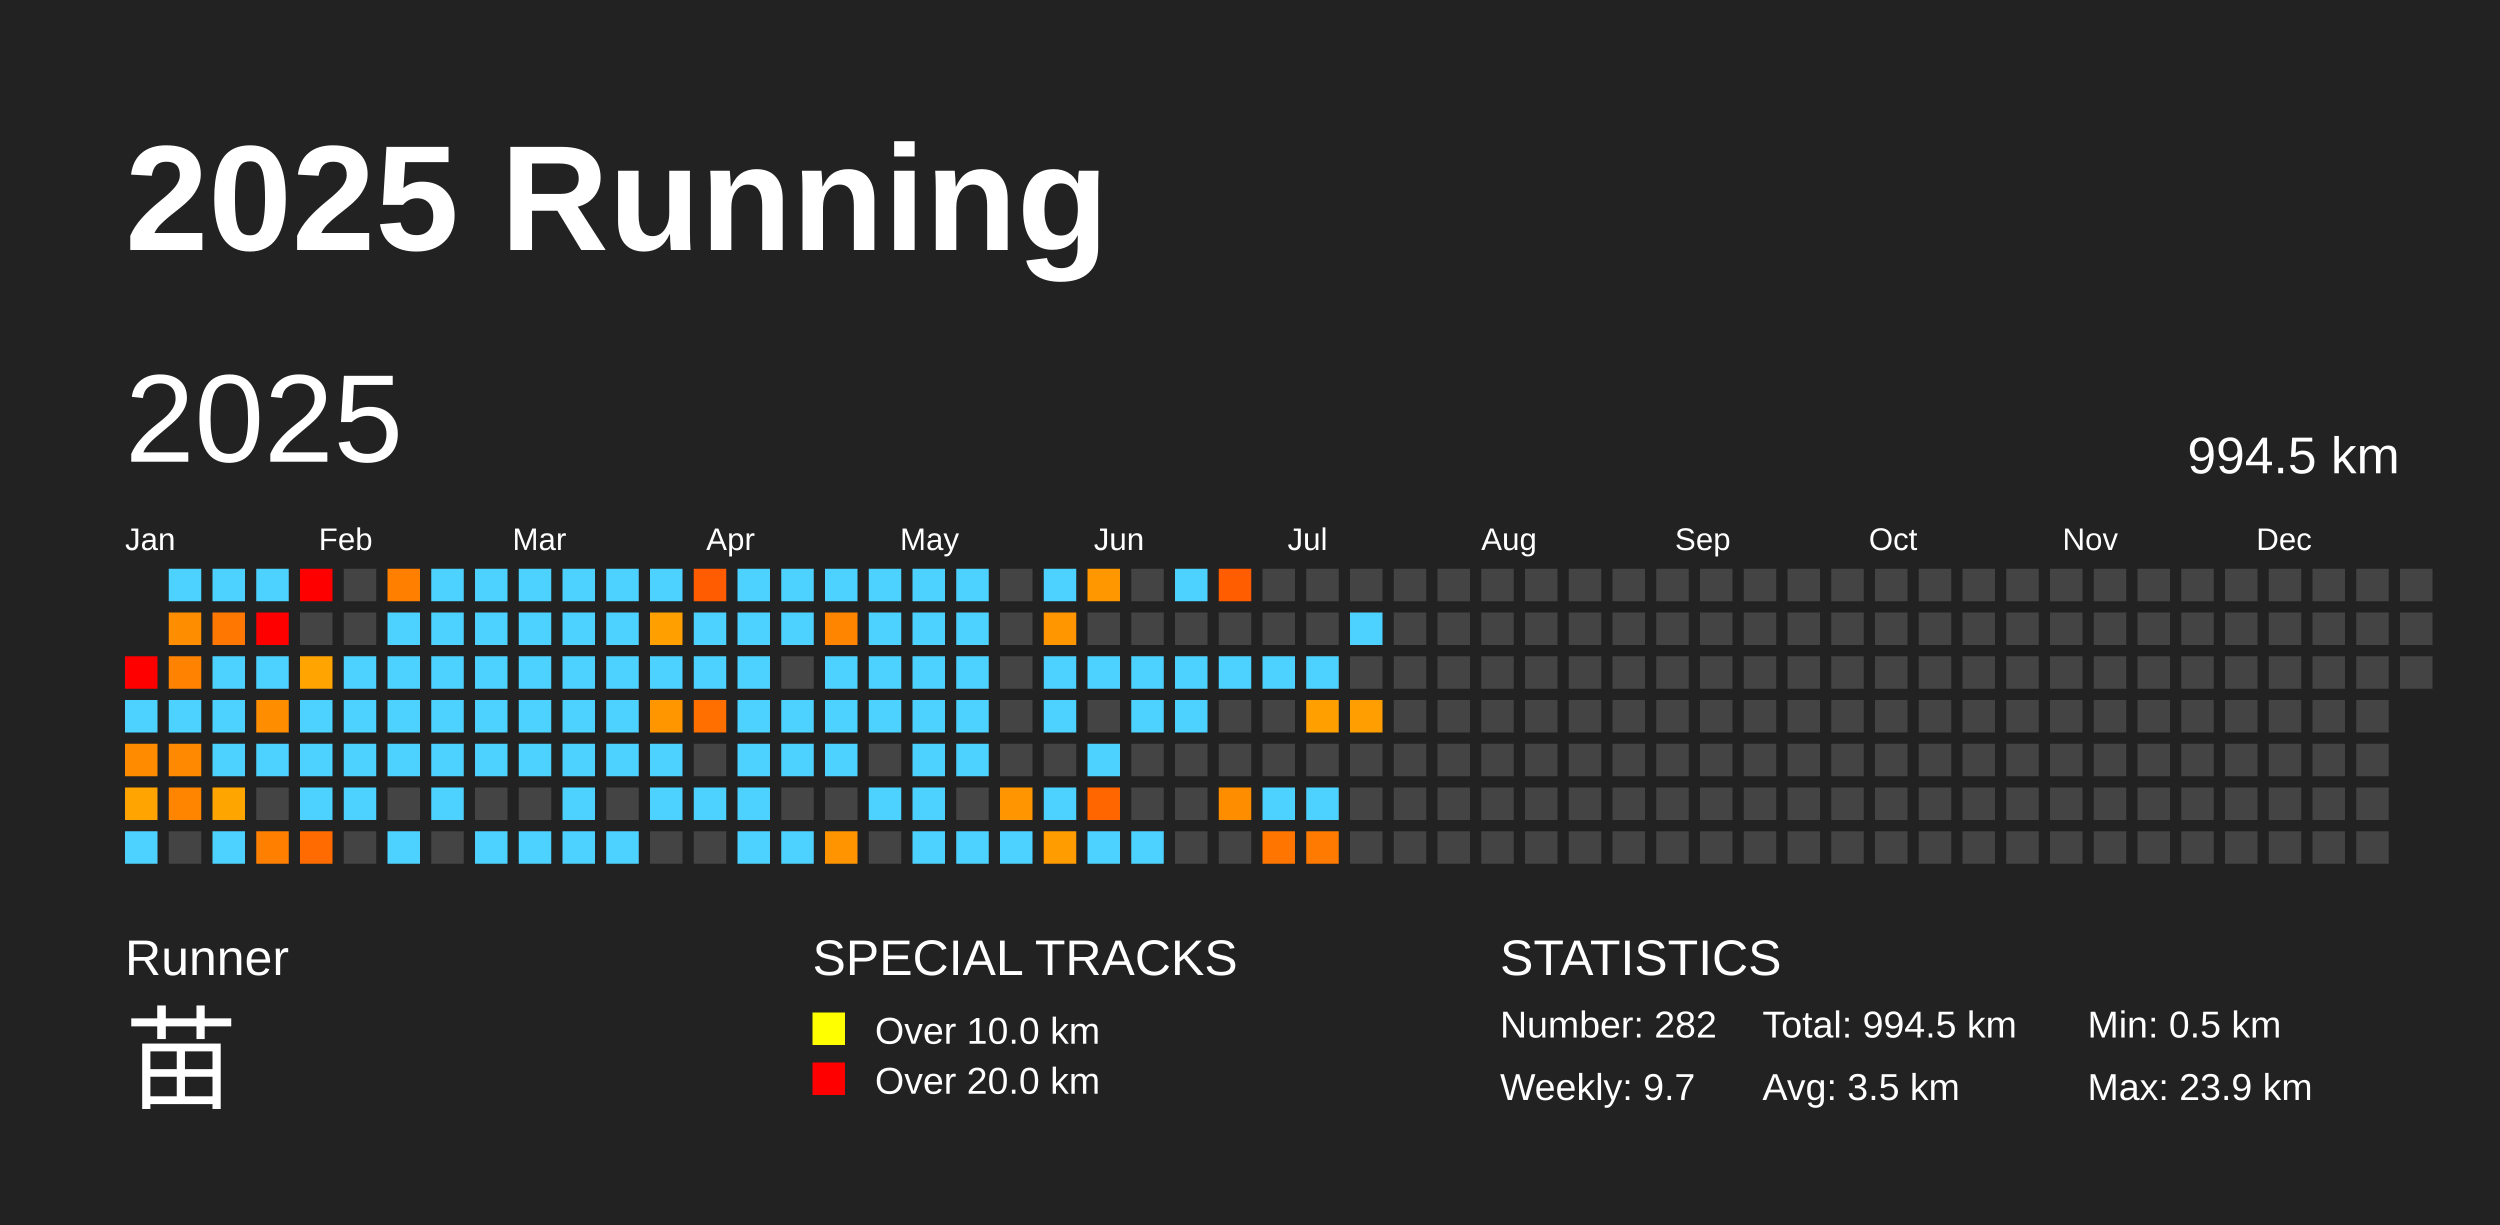
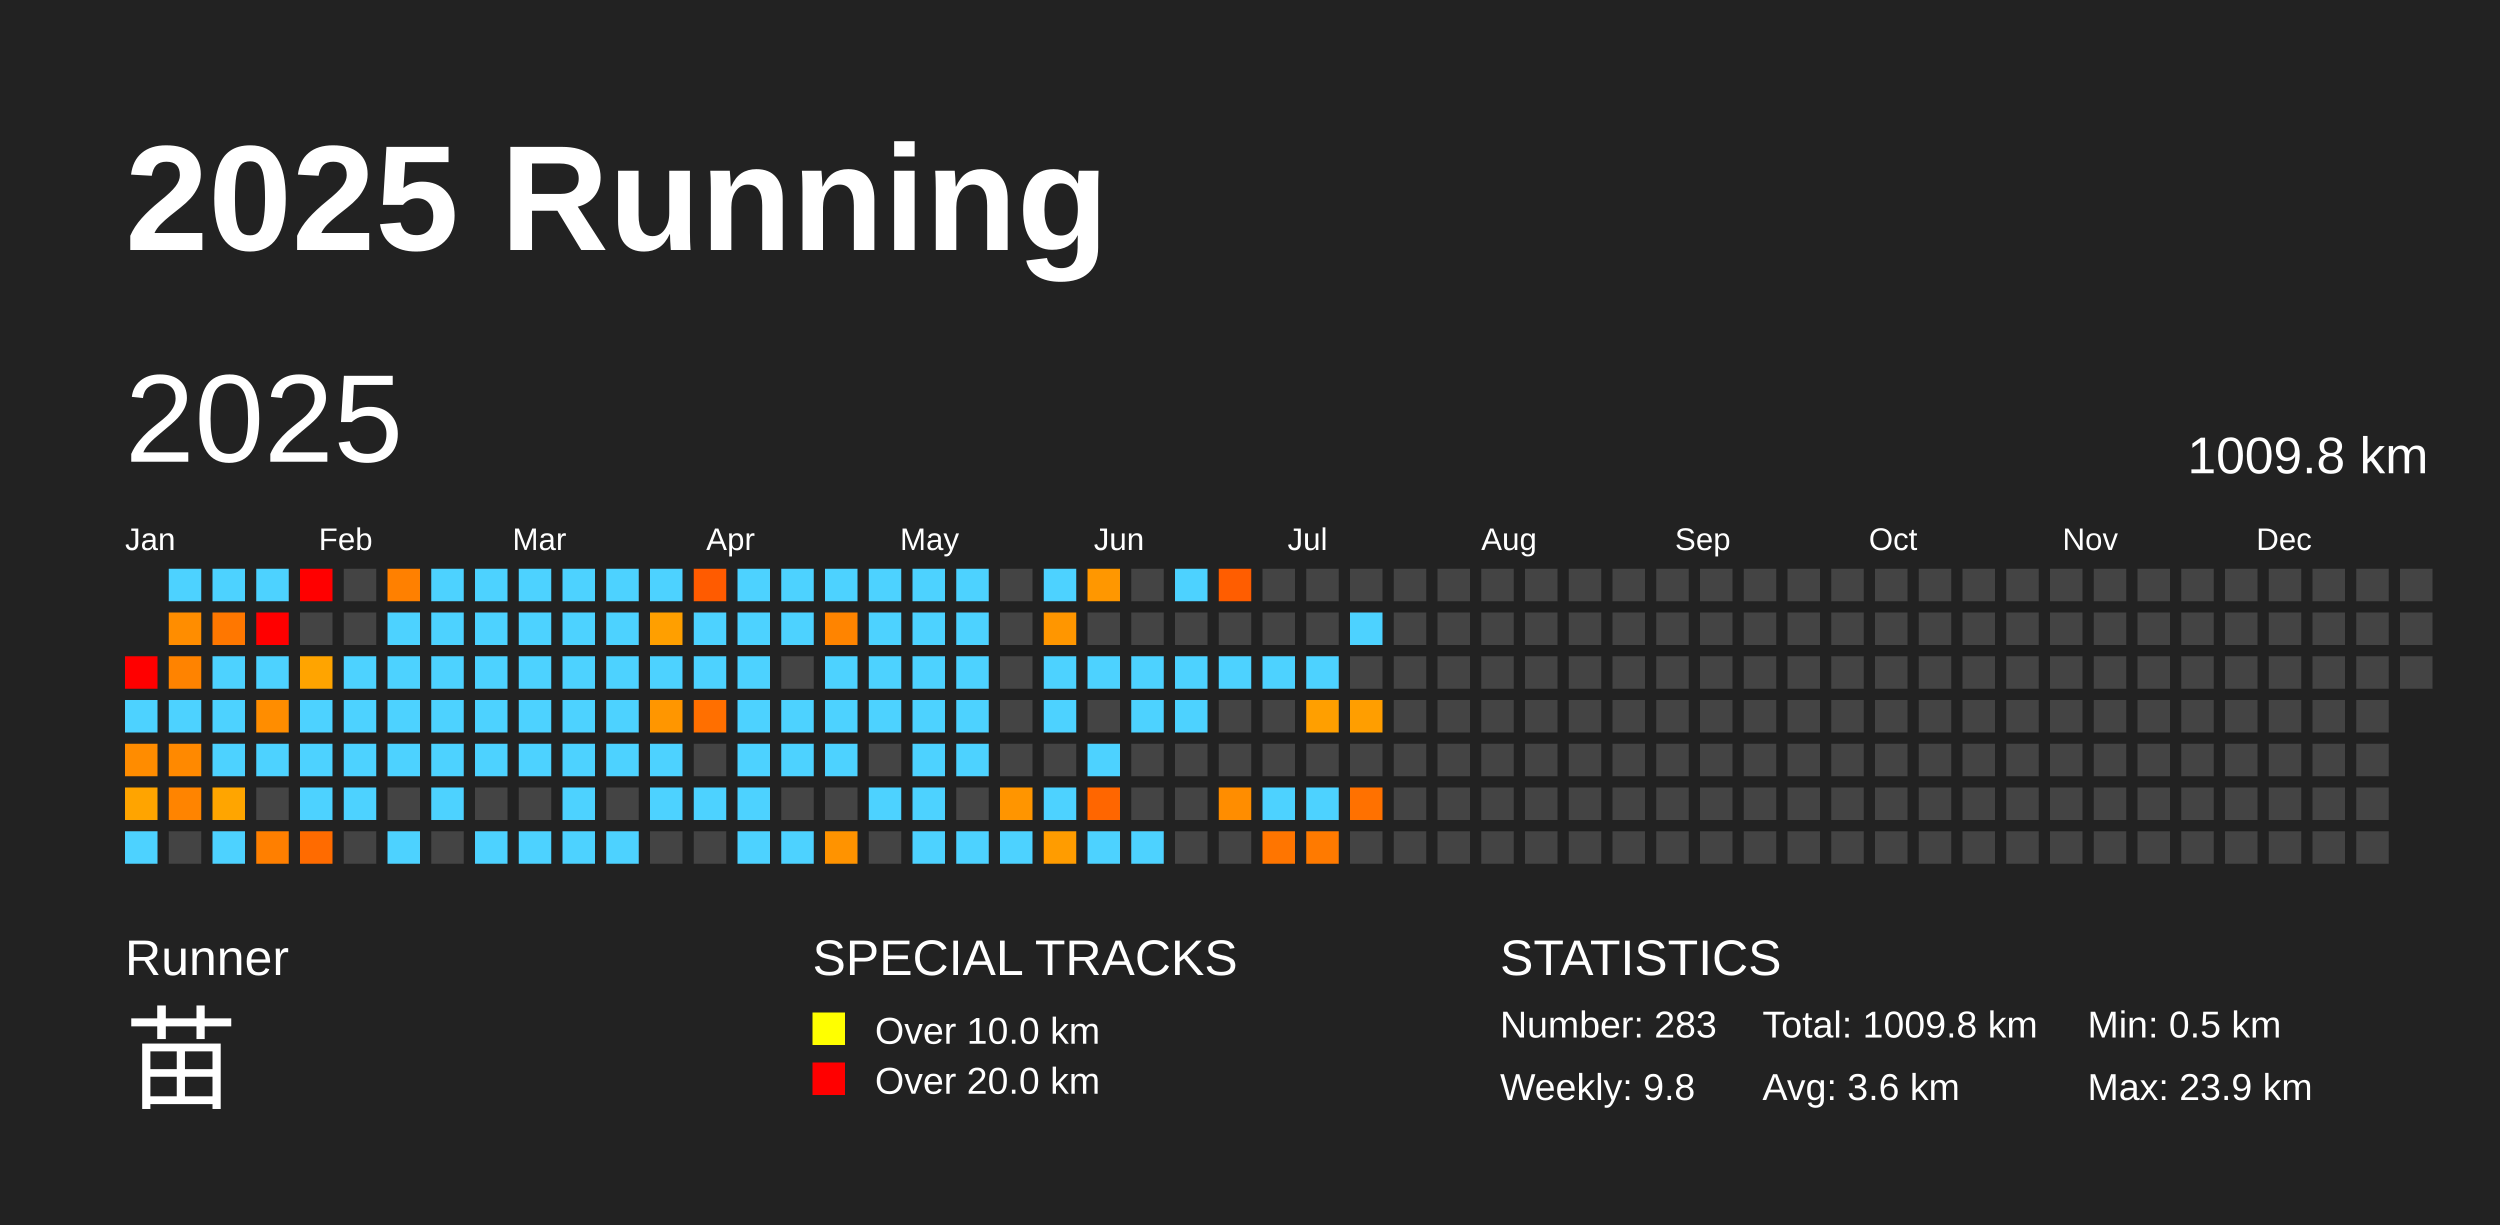
<svg xmlns="http://www.w3.org/2000/svg" baseProfile="full" height="98mm" version="1.1" viewBox="0,0,200,98" width="200mm">
  <defs />
  <rect fill="#222222" height="98" width="200" x="0" y="0" />
  <text fill="#FFFFFF" style="font-size:12px; font-family:Arial; font-weight:bold;" x="10" y="20">2025 Running</text>
  <text fill="#FFFFFF" style="font-size:4px; font-family:Arial" x="10" y="78">Runner</text>
  <text fill="#FFFFFF" style="font-size:9px; font-family:Arial" x="10" y="88">苗</text>
  <text fill="#FFFFFF" style="font-size:4px; font-family:Arial" x="65" y="78">SPECIAL TRACKS</text>
  <rect fill="yellow" height="2.6" width="2.6" x="65" y="81" />
  <text fill="#FFFFFF" style="font-size:3px; font-family:Arial" x="70" y="83.5">Over 10.0 km</text>
  <rect fill="red" height="2.6" width="2.6" x="65" y="85" />
  <text fill="#FFFFFF" style="font-size:3px; font-family:Arial" x="70" y="87.5">Over 20.0 km</text>
  <text fill="#FFFFFF" style="font-size:4px; font-family:Arial" x="120" y="78">STATISTICS</text>
-   <text fill="#FFFFFF" style="font-size:3px; font-family:Arial" x="120" y="83">Number: 282</text>
-   <text fill="#FFFFFF" style="font-size:3px; font-family:Arial" x="120" y="88">Weekly: 9.7</text>
-   <text fill="#FFFFFF" style="font-size:3px; font-family:Arial" x="141" y="83">Total: 994.5 km</text>
-   <text fill="#FFFFFF" style="font-size:3px; font-family:Arial" x="141" y="88">Avg: 3.5 km</text>
+   <text fill="#FFFFFF" style="font-size:3px; font-family:Arial" x="120" y="83">Number: 283</text>
+   <text fill="#FFFFFF" style="font-size:3px; font-family:Arial" x="120" y="88">Weekly: 9.8</text>
+   <text fill="#FFFFFF" style="font-size:3px; font-family:Arial" x="141" y="83">Total: 1009.8 km</text>
+   <text fill="#FFFFFF" style="font-size:3px; font-family:Arial" x="141" y="88">Avg: 3.6 km</text>
  <text fill="#FFFFFF" style="font-size:3px; font-family:Arial" x="167" y="83">Min: 0.5 km</text>
  <text fill="#FFFFFF" style="font-size:3px; font-family:Arial" x="167" y="88">Max: 23.9 km</text>
  <text dominant-baseline="hanging" fill="#FFFFFF" style="font-size:10.0px; font-family:Arial;" x="10" y="30">2025</text>
-   <text dominant-baseline="hanging" fill="#FFFFFF" style="font-size:4.125px; font-family:Arial;" x="175" y="35">994.5 km</text>
+   <text dominant-baseline="hanging" fill="#FFFFFF" style="font-size:4.125px; font-family:Arial;" x="175" y="35">1009.8 km</text>
  <text fill="#FFFFFF" style="font-size:2.5px; font-family:Arial" x="10.0" y="44">Jan</text>
  <text fill="#FFFFFF" style="font-size:2.5px; font-family:Arial" x="25.5" y="44">Feb</text>
  <text fill="#FFFFFF" style="font-size:2.5px; font-family:Arial" x="41.0" y="44">Mar</text>
  <text fill="#FFFFFF" style="font-size:2.5px; font-family:Arial" x="56.5" y="44">Apr</text>
  <text fill="#FFFFFF" style="font-size:2.5px; font-family:Arial" x="72.0" y="44">May</text>
  <text fill="#FFFFFF" style="font-size:2.5px; font-family:Arial" x="87.5" y="44">Jun</text>
  <text fill="#FFFFFF" style="font-size:2.5px; font-family:Arial" x="103.0" y="44">Jul</text>
  <text fill="#FFFFFF" style="font-size:2.5px; font-family:Arial" x="118.5" y="44">Aug</text>
  <text fill="#FFFFFF" style="font-size:2.5px; font-family:Arial" x="134.0" y="44">Sep</text>
  <text fill="#FFFFFF" style="font-size:2.5px; font-family:Arial" x="149.5" y="44">Oct</text>
  <text fill="#FFFFFF" style="font-size:2.5px; font-family:Arial" x="165.0" y="44">Nov</text>
  <text fill="#FFFFFF" style="font-size:2.5px; font-family:Arial" x="180.5" y="44">Dec</text>
  <rect fill="red" height="2.6" width="2.6" x="10.0" y="52.5" />
  <rect fill="#4dd2ff" height="2.6" width="2.6" x="10.0" y="56.0" />
  <rect fill="#ff8c00" height="2.6" width="2.6" x="10.0" y="59.5" />
  <rect fill="#ffa400" height="2.6" width="2.6" x="10.0" y="63.0" />
  <rect fill="#4dd2ff" height="2.6" width="2.6" x="10.0" y="66.5" />
  <rect fill="#4dd2ff" height="2.6" width="2.6" x="13.5" y="45.5" />
  <rect fill="#ff8d00" height="2.6" width="2.6" x="13.5" y="49.0" />
  <rect fill="#ff8300" height="2.6" width="2.6" x="13.5" y="52.5" />
  <rect fill="#4dd2ff" height="2.6" width="2.6" x="13.5" y="56.0" />
  <rect fill="#ff8900" height="2.6" width="2.6" x="13.5" y="59.5" />
  <rect fill="#ff8400" height="2.6" width="2.6" x="13.5" y="63.0" />
  <rect fill="#444444" height="2.6" width="2.6" x="13.5" y="66.5" />
  <rect fill="#4dd2ff" height="2.6" width="2.6" x="17.0" y="45.5" />
  <rect fill="#ff7700" height="2.6" width="2.6" x="17.0" y="49.0" />
  <rect fill="#4dd2ff" height="2.6" width="2.6" x="17.0" y="52.5" />
  <rect fill="#4dd2ff" height="2.6" width="2.6" x="17.0" y="56.0" />
  <rect fill="#4dd2ff" height="2.6" width="2.6" x="17.0" y="59.5" />
  <rect fill="#ffa500" height="2.6" width="2.6" x="17.0" y="63.0" />
  <rect fill="#4dd2ff" height="2.6" width="2.6" x="17.0" y="66.5" />
  <rect fill="#4dd2ff" height="2.6" width="2.6" x="20.5" y="45.5" />
  <rect fill="red" height="2.6" width="2.6" x="20.5" y="49.0" />
  <rect fill="#4dd2ff" height="2.6" width="2.6" x="20.5" y="52.5" />
  <rect fill="#ff8d00" height="2.6" width="2.6" x="20.5" y="56.0" />
  <rect fill="#4dd2ff" height="2.6" width="2.6" x="20.5" y="59.5" />
  <rect fill="#444444" height="2.6" width="2.6" x="20.5" y="63.0" />
  <rect fill="#ff7f00" height="2.6" width="2.6" x="20.5" y="66.5" />
  <rect fill="red" height="2.6" width="2.6" x="24.0" y="45.5" />
  <rect fill="#444444" height="2.6" width="2.6" x="24.0" y="49.0" />
  <rect fill="#ffa400" height="2.6" width="2.6" x="24.0" y="52.5" />
  <rect fill="#4dd2ff" height="2.6" width="2.6" x="24.0" y="56.0" />
  <rect fill="#4dd2ff" height="2.6" width="2.6" x="24.0" y="59.5" />
  <rect fill="#4dd2ff" height="2.6" width="2.6" x="24.0" y="63.0" />
  <rect fill="#ff6b00" height="2.6" width="2.6" x="24.0" y="66.5" />
  <rect fill="#444444" height="2.6" width="2.6" x="27.5" y="45.5" />
  <rect fill="#444444" height="2.6" width="2.6" x="27.5" y="49.0" />
  <rect fill="#4dd2ff" height="2.6" width="2.6" x="27.5" y="52.5" />
  <rect fill="#4dd2ff" height="2.6" width="2.6" x="27.5" y="56.0" />
  <rect fill="#4dd2ff" height="2.6" width="2.6" x="27.5" y="59.5" />
  <rect fill="#4dd2ff" height="2.6" width="2.6" x="27.5" y="63.0" />
  <rect fill="#444444" height="2.6" width="2.6" x="27.5" y="66.5" />
  <rect fill="#ff8000" height="2.6" width="2.6" x="31.0" y="45.5" />
  <rect fill="#4dd2ff" height="2.6" width="2.6" x="31.0" y="49.0" />
  <rect fill="#4dd2ff" height="2.6" width="2.6" x="31.0" y="52.5" />
  <rect fill="#4dd2ff" height="2.6" width="2.6" x="31.0" y="56.0" />
  <rect fill="#4dd2ff" height="2.6" width="2.6" x="31.0" y="59.5" />
  <rect fill="#444444" height="2.6" width="2.6" x="31.0" y="63.0" />
  <rect fill="#4dd2ff" height="2.6" width="2.6" x="31.0" y="66.5" />
  <rect fill="#4dd2ff" height="2.6" width="2.6" x="34.5" y="45.5" />
  <rect fill="#4dd2ff" height="2.6" width="2.6" x="34.5" y="49.0" />
  <rect fill="#4dd2ff" height="2.6" width="2.6" x="34.5" y="52.5" />
  <rect fill="#4dd2ff" height="2.6" width="2.6" x="34.5" y="56.0" />
  <rect fill="#4dd2ff" height="2.6" width="2.6" x="34.5" y="59.5" />
  <rect fill="#4dd2ff" height="2.6" width="2.6" x="34.5" y="63.0" />
  <rect fill="#444444" height="2.6" width="2.6" x="34.5" y="66.5" />
  <rect fill="#4dd2ff" height="2.6" width="2.6" x="38.0" y="45.5" />
  <rect fill="#4dd2ff" height="2.6" width="2.6" x="38.0" y="49.0" />
  <rect fill="#4dd2ff" height="2.6" width="2.6" x="38.0" y="52.5" />
  <rect fill="#4dd2ff" height="2.6" width="2.6" x="38.0" y="56.0" />
  <rect fill="#4dd2ff" height="2.6" width="2.6" x="38.0" y="59.5" />
  <rect fill="#444444" height="2.6" width="2.6" x="38.0" y="63.0" />
  <rect fill="#4dd2ff" height="2.6" width="2.6" x="38.0" y="66.5" />
  <rect fill="#4dd2ff" height="2.6" width="2.6" x="41.5" y="45.5" />
  <rect fill="#4dd2ff" height="2.6" width="2.6" x="41.5" y="49.0" />
  <rect fill="#4dd2ff" height="2.6" width="2.6" x="41.5" y="52.5" />
  <rect fill="#4dd2ff" height="2.6" width="2.6" x="41.5" y="56.0" />
  <rect fill="#4dd2ff" height="2.6" width="2.6" x="41.5" y="59.5" />
  <rect fill="#444444" height="2.6" width="2.6" x="41.5" y="63.0" />
  <rect fill="#4dd2ff" height="2.6" width="2.6" x="41.5" y="66.5" />
  <rect fill="#4dd2ff" height="2.6" width="2.6" x="45.0" y="45.5" />
  <rect fill="#4dd2ff" height="2.6" width="2.6" x="45.0" y="49.0" />
  <rect fill="#4dd2ff" height="2.6" width="2.6" x="45.0" y="52.5" />
  <rect fill="#4dd2ff" height="2.6" width="2.6" x="45.0" y="56.0" />
  <rect fill="#4dd2ff" height="2.6" width="2.6" x="45.0" y="59.5" />
  <rect fill="#4dd2ff" height="2.6" width="2.6" x="45.0" y="63.0" />
  <rect fill="#4dd2ff" height="2.6" width="2.6" x="45.0" y="66.5" />
  <rect fill="#4dd2ff" height="2.6" width="2.6" x="48.5" y="45.5" />
  <rect fill="#4dd2ff" height="2.6" width="2.6" x="48.5" y="49.0" />
  <rect fill="#4dd2ff" height="2.6" width="2.6" x="48.5" y="52.5" />
  <rect fill="#4dd2ff" height="2.6" width="2.6" x="48.5" y="56.0" />
  <rect fill="#4dd2ff" height="2.6" width="2.6" x="48.5" y="59.5" />
  <rect fill="#444444" height="2.6" width="2.6" x="48.5" y="63.0" />
  <rect fill="#4dd2ff" height="2.6" width="2.6" x="48.5" y="66.5" />
  <rect fill="#4dd2ff" height="2.6" width="2.6" x="52.0" y="45.5" />
  <rect fill="#ff9f00" height="2.6" width="2.6" x="52.0" y="49.0" />
  <rect fill="#4dd2ff" height="2.6" width="2.6" x="52.0" y="52.5" />
  <rect fill="#ff9600" height="2.6" width="2.6" x="52.0" y="56.0" />
  <rect fill="#4dd2ff" height="2.6" width="2.6" x="52.0" y="59.5" />
  <rect fill="#4dd2ff" height="2.6" width="2.6" x="52.0" y="63.0" />
  <rect fill="#444444" height="2.6" width="2.6" x="52.0" y="66.5" />
  <rect fill="#ff5b00" height="2.6" width="2.6" x="55.5" y="45.5" />
  <rect fill="#4dd2ff" height="2.6" width="2.6" x="55.5" y="49.0" />
  <rect fill="#4dd2ff" height="2.6" width="2.6" x="55.5" y="52.5" />
  <rect fill="#ff6f00" height="2.6" width="2.6" x="55.5" y="56.0" />
  <rect fill="#444444" height="2.6" width="2.6" x="55.5" y="59.5" />
  <rect fill="#4dd2ff" height="2.6" width="2.6" x="55.5" y="63.0" />
  <rect fill="#444444" height="2.6" width="2.6" x="55.5" y="66.5" />
  <rect fill="#4dd2ff" height="2.6" width="2.6" x="59.0" y="45.5" />
  <rect fill="#4dd2ff" height="2.6" width="2.6" x="59.0" y="49.0" />
  <rect fill="#4dd2ff" height="2.6" width="2.6" x="59.0" y="52.5" />
  <rect fill="#4dd2ff" height="2.6" width="2.6" x="59.0" y="56.0" />
  <rect fill="#4dd2ff" height="2.6" width="2.6" x="59.0" y="59.5" />
  <rect fill="#4dd2ff" height="2.6" width="2.6" x="59.0" y="63.0" />
  <rect fill="#4dd2ff" height="2.6" width="2.6" x="59.0" y="66.5" />
  <rect fill="#4dd2ff" height="2.6" width="2.6" x="62.5" y="45.5" />
  <rect fill="#4dd2ff" height="2.6" width="2.6" x="62.5" y="49.0" />
  <rect fill="#444444" height="2.6" width="2.6" x="62.5" y="52.5" />
  <rect fill="#4dd2ff" height="2.6" width="2.6" x="62.5" y="56.0" />
  <rect fill="#4dd2ff" height="2.6" width="2.6" x="62.5" y="59.5" />
  <rect fill="#444444" height="2.6" width="2.6" x="62.5" y="63.0" />
  <rect fill="#4dd2ff" height="2.6" width="2.6" x="62.5" y="66.5" />
  <rect fill="#4dd2ff" height="2.6" width="2.6" x="66.0" y="45.5" />
  <rect fill="#ff8400" height="2.6" width="2.6" x="66.0" y="49.0" />
  <rect fill="#4dd2ff" height="2.6" width="2.6" x="66.0" y="52.5" />
  <rect fill="#4dd2ff" height="2.6" width="2.6" x="66.0" y="56.0" />
  <rect fill="#4dd2ff" height="2.6" width="2.6" x="66.0" y="59.5" />
  <rect fill="#444444" height="2.6" width="2.6" x="66.0" y="63.0" />
  <rect fill="#ff9300" height="2.6" width="2.6" x="66.0" y="66.5" />
  <rect fill="#4dd2ff" height="2.6" width="2.6" x="69.5" y="45.5" />
  <rect fill="#4dd2ff" height="2.6" width="2.6" x="69.5" y="49.0" />
  <rect fill="#4dd2ff" height="2.6" width="2.6" x="69.5" y="52.5" />
  <rect fill="#4dd2ff" height="2.6" width="2.6" x="69.5" y="56.0" />
  <rect fill="#444444" height="2.6" width="2.6" x="69.5" y="59.5" />
  <rect fill="#4dd2ff" height="2.6" width="2.6" x="69.5" y="63.0" />
  <rect fill="#444444" height="2.6" width="2.6" x="69.5" y="66.5" />
  <rect fill="#4dd2ff" height="2.6" width="2.6" x="73.0" y="45.5" />
  <rect fill="#4dd2ff" height="2.6" width="2.6" x="73.0" y="49.0" />
  <rect fill="#4dd2ff" height="2.6" width="2.6" x="73.0" y="52.5" />
  <rect fill="#4dd2ff" height="2.6" width="2.6" x="73.0" y="56.0" />
  <rect fill="#4dd2ff" height="2.6" width="2.6" x="73.0" y="59.5" />
  <rect fill="#4dd2ff" height="2.6" width="2.6" x="73.0" y="63.0" />
  <rect fill="#4dd2ff" height="2.6" width="2.6" x="73.0" y="66.5" />
  <rect fill="#4dd2ff" height="2.6" width="2.6" x="76.5" y="45.5" />
  <rect fill="#4dd2ff" height="2.6" width="2.6" x="76.5" y="49.0" />
  <rect fill="#4dd2ff" height="2.6" width="2.6" x="76.5" y="52.5" />
  <rect fill="#4dd2ff" height="2.6" width="2.6" x="76.5" y="56.0" />
  <rect fill="#4dd2ff" height="2.6" width="2.6" x="76.5" y="59.5" />
  <rect fill="#444444" height="2.6" width="2.6" x="76.5" y="63.0" />
  <rect fill="#4dd2ff" height="2.6" width="2.6" x="76.5" y="66.5" />
  <rect fill="#444444" height="2.6" width="2.6" x="80.0" y="45.5" />
  <rect fill="#444444" height="2.6" width="2.6" x="80.0" y="49.0" />
  <rect fill="#444444" height="2.6" width="2.6" x="80.0" y="52.5" />
  <rect fill="#444444" height="2.6" width="2.6" x="80.0" y="56.0" />
  <rect fill="#444444" height="2.6" width="2.6" x="80.0" y="59.5" />
  <rect fill="#ff9500" height="2.6" width="2.6" x="80.0" y="63.0" />
  <rect fill="#4dd2ff" height="2.6" width="2.6" x="80.0" y="66.5" />
  <rect fill="#4dd2ff" height="2.6" width="2.6" x="83.5" y="45.5" />
  <rect fill="#ff9600" height="2.6" width="2.6" x="83.5" y="49.0" />
  <rect fill="#4dd2ff" height="2.6" width="2.6" x="83.5" y="52.5" />
  <rect fill="#4dd2ff" height="2.6" width="2.6" x="83.5" y="56.0" />
  <rect fill="#444444" height="2.6" width="2.6" x="83.5" y="59.5" />
  <rect fill="#4dd2ff" height="2.6" width="2.6" x="83.5" y="63.0" />
  <rect fill="#ff9c00" height="2.6" width="2.6" x="83.5" y="66.5" />
  <rect fill="#ff9700" height="2.6" width="2.6" x="87.0" y="45.5" />
  <rect fill="#444444" height="2.6" width="2.6" x="87.0" y="49.0" />
  <rect fill="#4dd2ff" height="2.6" width="2.6" x="87.0" y="52.5" />
  <rect fill="#444444" height="2.6" width="2.6" x="87.0" y="56.0" />
  <rect fill="#4dd2ff" height="2.6" width="2.6" x="87.0" y="59.5" />
  <rect fill="#ff6600" height="2.6" width="2.6" x="87.0" y="63.0" />
  <rect fill="#4dd2ff" height="2.6" width="2.6" x="87.0" y="66.5" />
  <rect fill="#444444" height="2.6" width="2.6" x="90.5" y="45.5" />
  <rect fill="#444444" height="2.6" width="2.6" x="90.5" y="49.0" />
  <rect fill="#4dd2ff" height="2.6" width="2.6" x="90.5" y="52.5" />
  <rect fill="#4dd2ff" height="2.6" width="2.6" x="90.5" y="56.0" />
  <rect fill="#444444" height="2.6" width="2.6" x="90.5" y="59.5" />
  <rect fill="#444444" height="2.6" width="2.6" x="90.5" y="63.0" />
  <rect fill="#4dd2ff" height="2.6" width="2.6" x="90.5" y="66.5" />
  <rect fill="#4dd2ff" height="2.6" width="2.6" x="94.0" y="45.5" />
  <rect fill="#444444" height="2.6" width="2.6" x="94.0" y="49.0" />
  <rect fill="#4dd2ff" height="2.6" width="2.6" x="94.0" y="52.5" />
  <rect fill="#4dd2ff" height="2.6" width="2.6" x="94.0" y="56.0" />
  <rect fill="#444444" height="2.6" width="2.6" x="94.0" y="59.5" />
  <rect fill="#444444" height="2.6" width="2.6" x="94.0" y="63.0" />
  <rect fill="#444444" height="2.6" width="2.6" x="94.0" y="66.5" />
  <rect fill="#ff5d00" height="2.6" width="2.6" x="97.5" y="45.5" />
  <rect fill="#444444" height="2.6" width="2.6" x="97.5" y="49.0" />
  <rect fill="#4dd2ff" height="2.6" width="2.6" x="97.5" y="52.5" />
  <rect fill="#444444" height="2.6" width="2.6" x="97.5" y="56.0" />
  <rect fill="#444444" height="2.6" width="2.6" x="97.5" y="59.5" />
  <rect fill="#ff8d00" height="2.6" width="2.6" x="97.5" y="63.0" />
  <rect fill="#444444" height="2.6" width="2.6" x="97.5" y="66.5" />
  <rect fill="#444444" height="2.6" width="2.6" x="101.0" y="45.5" />
  <rect fill="#444444" height="2.6" width="2.6" x="101.0" y="49.0" />
  <rect fill="#4dd2ff" height="2.6" width="2.6" x="101.0" y="52.5" />
  <rect fill="#444444" height="2.6" width="2.6" x="101.0" y="56.0" />
  <rect fill="#444444" height="2.6" width="2.6" x="101.0" y="59.5" />
  <rect fill="#4dd2ff" height="2.6" width="2.6" x="101.0" y="63.0" />
  <rect fill="#ff7500" height="2.6" width="2.6" x="101.0" y="66.5" />
  <rect fill="#444444" height="2.6" width="2.6" x="104.5" y="45.5" />
  <rect fill="#444444" height="2.6" width="2.6" x="104.5" y="49.0" />
  <rect fill="#4dd2ff" height="2.6" width="2.6" x="104.5" y="52.5" />
  <rect fill="#ff9f00" height="2.6" width="2.6" x="104.5" y="56.0" />
  <rect fill="#444444" height="2.6" width="2.6" x="104.5" y="59.5" />
  <rect fill="#4dd2ff" height="2.6" width="2.6" x="104.5" y="63.0" />
  <rect fill="#ff7a00" height="2.6" width="2.6" x="104.5" y="66.5" />
  <rect fill="#444444" height="2.6" width="2.6" x="108.0" y="45.5" />
  <rect fill="#4dd2ff" height="2.6" width="2.6" x="108.0" y="49.0" />
  <rect fill="#444444" height="2.6" width="2.6" x="108.0" y="52.5" />
  <rect fill="#ff9e00" height="2.6" width="2.6" x="108.0" y="56.0" />
  <rect fill="#444444" height="2.6" width="2.6" x="108.0" y="59.5" />
-   <rect fill="#444444" height="2.6" width="2.6" x="108.0" y="63.0" />
+   <rect fill="#ff7100" height="2.6" width="2.6" x="108.0" y="63.0" />
  <rect fill="#444444" height="2.6" width="2.6" x="108.0" y="66.5" />
  <rect fill="#444444" height="2.6" width="2.6" x="111.5" y="45.5" />
  <rect fill="#444444" height="2.6" width="2.6" x="111.5" y="49.0" />
  <rect fill="#444444" height="2.6" width="2.6" x="111.5" y="52.5" />
  <rect fill="#444444" height="2.6" width="2.6" x="111.5" y="56.0" />
  <rect fill="#444444" height="2.6" width="2.6" x="111.5" y="59.5" />
  <rect fill="#444444" height="2.6" width="2.6" x="111.5" y="63.0" />
  <rect fill="#444444" height="2.6" width="2.6" x="111.5" y="66.5" />
  <rect fill="#444444" height="2.6" width="2.6" x="115.0" y="45.5" />
  <rect fill="#444444" height="2.6" width="2.6" x="115.0" y="49.0" />
  <rect fill="#444444" height="2.6" width="2.6" x="115.0" y="52.5" />
  <rect fill="#444444" height="2.6" width="2.6" x="115.0" y="56.0" />
  <rect fill="#444444" height="2.6" width="2.6" x="115.0" y="59.5" />
  <rect fill="#444444" height="2.6" width="2.6" x="115.0" y="63.0" />
  <rect fill="#444444" height="2.6" width="2.6" x="115.0" y="66.5" />
  <rect fill="#444444" height="2.6" width="2.6" x="118.5" y="45.5" />
  <rect fill="#444444" height="2.6" width="2.6" x="118.5" y="49.0" />
  <rect fill="#444444" height="2.6" width="2.6" x="118.5" y="52.5" />
  <rect fill="#444444" height="2.6" width="2.6" x="118.5" y="56.0" />
  <rect fill="#444444" height="2.6" width="2.6" x="118.5" y="59.5" />
  <rect fill="#444444" height="2.6" width="2.6" x="118.5" y="63.0" />
  <rect fill="#444444" height="2.6" width="2.6" x="118.5" y="66.5" />
  <rect fill="#444444" height="2.6" width="2.6" x="122.0" y="45.5" />
  <rect fill="#444444" height="2.6" width="2.6" x="122.0" y="49.0" />
  <rect fill="#444444" height="2.6" width="2.6" x="122.0" y="52.5" />
  <rect fill="#444444" height="2.6" width="2.6" x="122.0" y="56.0" />
  <rect fill="#444444" height="2.6" width="2.6" x="122.0" y="59.5" />
  <rect fill="#444444" height="2.6" width="2.6" x="122.0" y="63.0" />
  <rect fill="#444444" height="2.6" width="2.6" x="122.0" y="66.5" />
  <rect fill="#444444" height="2.6" width="2.6" x="125.5" y="45.5" />
  <rect fill="#444444" height="2.6" width="2.6" x="125.5" y="49.0" />
  <rect fill="#444444" height="2.6" width="2.6" x="125.5" y="52.5" />
  <rect fill="#444444" height="2.6" width="2.6" x="125.5" y="56.0" />
  <rect fill="#444444" height="2.6" width="2.6" x="125.5" y="59.5" />
  <rect fill="#444444" height="2.6" width="2.6" x="125.5" y="63.0" />
  <rect fill="#444444" height="2.6" width="2.6" x="125.5" y="66.5" />
  <rect fill="#444444" height="2.6" width="2.6" x="129.0" y="45.5" />
  <rect fill="#444444" height="2.6" width="2.6" x="129.0" y="49.0" />
  <rect fill="#444444" height="2.6" width="2.6" x="129.0" y="52.5" />
  <rect fill="#444444" height="2.6" width="2.6" x="129.0" y="56.0" />
  <rect fill="#444444" height="2.6" width="2.6" x="129.0" y="59.5" />
  <rect fill="#444444" height="2.6" width="2.6" x="129.0" y="63.0" />
  <rect fill="#444444" height="2.6" width="2.6" x="129.0" y="66.5" />
  <rect fill="#444444" height="2.6" width="2.6" x="132.5" y="45.5" />
  <rect fill="#444444" height="2.6" width="2.6" x="132.5" y="49.0" />
  <rect fill="#444444" height="2.6" width="2.6" x="132.5" y="52.5" />
  <rect fill="#444444" height="2.6" width="2.6" x="132.5" y="56.0" />
  <rect fill="#444444" height="2.6" width="2.6" x="132.5" y="59.5" />
  <rect fill="#444444" height="2.6" width="2.6" x="132.5" y="63.0" />
  <rect fill="#444444" height="2.6" width="2.6" x="132.5" y="66.5" />
  <rect fill="#444444" height="2.6" width="2.6" x="136.0" y="45.5" />
  <rect fill="#444444" height="2.6" width="2.6" x="136.0" y="49.0" />
  <rect fill="#444444" height="2.6" width="2.6" x="136.0" y="52.5" />
  <rect fill="#444444" height="2.6" width="2.6" x="136.0" y="56.0" />
  <rect fill="#444444" height="2.6" width="2.6" x="136.0" y="59.5" />
  <rect fill="#444444" height="2.6" width="2.6" x="136.0" y="63.0" />
  <rect fill="#444444" height="2.6" width="2.6" x="136.0" y="66.5" />
  <rect fill="#444444" height="2.6" width="2.6" x="139.5" y="45.5" />
  <rect fill="#444444" height="2.6" width="2.6" x="139.5" y="49.0" />
  <rect fill="#444444" height="2.6" width="2.6" x="139.5" y="52.5" />
  <rect fill="#444444" height="2.6" width="2.6" x="139.5" y="56.0" />
  <rect fill="#444444" height="2.6" width="2.6" x="139.5" y="59.5" />
  <rect fill="#444444" height="2.6" width="2.6" x="139.5" y="63.0" />
  <rect fill="#444444" height="2.6" width="2.6" x="139.5" y="66.5" />
  <rect fill="#444444" height="2.6" width="2.6" x="143.0" y="45.5" />
  <rect fill="#444444" height="2.6" width="2.6" x="143.0" y="49.0" />
  <rect fill="#444444" height="2.6" width="2.6" x="143.0" y="52.5" />
  <rect fill="#444444" height="2.6" width="2.6" x="143.0" y="56.0" />
  <rect fill="#444444" height="2.6" width="2.6" x="143.0" y="59.5" />
  <rect fill="#444444" height="2.6" width="2.6" x="143.0" y="63.0" />
  <rect fill="#444444" height="2.6" width="2.6" x="143.0" y="66.5" />
  <rect fill="#444444" height="2.6" width="2.6" x="146.5" y="45.5" />
  <rect fill="#444444" height="2.6" width="2.6" x="146.5" y="49.0" />
  <rect fill="#444444" height="2.6" width="2.6" x="146.5" y="52.5" />
  <rect fill="#444444" height="2.6" width="2.6" x="146.5" y="56.0" />
  <rect fill="#444444" height="2.6" width="2.6" x="146.5" y="59.5" />
  <rect fill="#444444" height="2.6" width="2.6" x="146.5" y="63.0" />
  <rect fill="#444444" height="2.6" width="2.6" x="146.5" y="66.5" />
  <rect fill="#444444" height="2.6" width="2.6" x="150.0" y="45.5" />
  <rect fill="#444444" height="2.6" width="2.6" x="150.0" y="49.0" />
  <rect fill="#444444" height="2.6" width="2.6" x="150.0" y="52.5" />
  <rect fill="#444444" height="2.6" width="2.6" x="150.0" y="56.0" />
  <rect fill="#444444" height="2.6" width="2.6" x="150.0" y="59.5" />
  <rect fill="#444444" height="2.6" width="2.6" x="150.0" y="63.0" />
  <rect fill="#444444" height="2.6" width="2.6" x="150.0" y="66.5" />
  <rect fill="#444444" height="2.6" width="2.6" x="153.5" y="45.5" />
  <rect fill="#444444" height="2.6" width="2.6" x="153.5" y="49.0" />
  <rect fill="#444444" height="2.6" width="2.6" x="153.5" y="52.5" />
  <rect fill="#444444" height="2.6" width="2.6" x="153.5" y="56.0" />
  <rect fill="#444444" height="2.6" width="2.6" x="153.5" y="59.5" />
  <rect fill="#444444" height="2.6" width="2.6" x="153.5" y="63.0" />
  <rect fill="#444444" height="2.6" width="2.6" x="153.5" y="66.5" />
  <rect fill="#444444" height="2.6" width="2.6" x="157.0" y="45.5" />
  <rect fill="#444444" height="2.6" width="2.6" x="157.0" y="49.0" />
  <rect fill="#444444" height="2.6" width="2.6" x="157.0" y="52.5" />
  <rect fill="#444444" height="2.6" width="2.6" x="157.0" y="56.0" />
  <rect fill="#444444" height="2.6" width="2.6" x="157.0" y="59.5" />
  <rect fill="#444444" height="2.6" width="2.6" x="157.0" y="63.0" />
  <rect fill="#444444" height="2.6" width="2.6" x="157.0" y="66.5" />
  <rect fill="#444444" height="2.6" width="2.6" x="160.5" y="45.5" />
  <rect fill="#444444" height="2.6" width="2.6" x="160.5" y="49.0" />
  <rect fill="#444444" height="2.6" width="2.6" x="160.5" y="52.5" />
  <rect fill="#444444" height="2.6" width="2.6" x="160.5" y="56.0" />
  <rect fill="#444444" height="2.6" width="2.6" x="160.5" y="59.5" />
  <rect fill="#444444" height="2.6" width="2.6" x="160.5" y="63.0" />
  <rect fill="#444444" height="2.6" width="2.6" x="160.5" y="66.5" />
  <rect fill="#444444" height="2.6" width="2.6" x="164.0" y="45.5" />
  <rect fill="#444444" height="2.6" width="2.6" x="164.0" y="49.0" />
  <rect fill="#444444" height="2.6" width="2.6" x="164.0" y="52.5" />
  <rect fill="#444444" height="2.6" width="2.6" x="164.0" y="56.0" />
  <rect fill="#444444" height="2.6" width="2.6" x="164.0" y="59.5" />
  <rect fill="#444444" height="2.6" width="2.6" x="164.0" y="63.0" />
  <rect fill="#444444" height="2.6" width="2.6" x="164.0" y="66.5" />
  <rect fill="#444444" height="2.6" width="2.6" x="167.5" y="45.5" />
  <rect fill="#444444" height="2.6" width="2.6" x="167.5" y="49.0" />
  <rect fill="#444444" height="2.6" width="2.6" x="167.5" y="52.5" />
  <rect fill="#444444" height="2.6" width="2.6" x="167.5" y="56.0" />
  <rect fill="#444444" height="2.6" width="2.6" x="167.5" y="59.5" />
  <rect fill="#444444" height="2.6" width="2.6" x="167.5" y="63.0" />
  <rect fill="#444444" height="2.6" width="2.6" x="167.5" y="66.5" />
  <rect fill="#444444" height="2.6" width="2.6" x="171.0" y="45.5" />
  <rect fill="#444444" height="2.6" width="2.6" x="171.0" y="49.0" />
  <rect fill="#444444" height="2.6" width="2.6" x="171.0" y="52.5" />
  <rect fill="#444444" height="2.6" width="2.6" x="171.0" y="56.0" />
  <rect fill="#444444" height="2.6" width="2.6" x="171.0" y="59.5" />
  <rect fill="#444444" height="2.6" width="2.6" x="171.0" y="63.0" />
  <rect fill="#444444" height="2.6" width="2.6" x="171.0" y="66.5" />
  <rect fill="#444444" height="2.6" width="2.6" x="174.5" y="45.5" />
  <rect fill="#444444" height="2.6" width="2.6" x="174.5" y="49.0" />
  <rect fill="#444444" height="2.6" width="2.6" x="174.5" y="52.5" />
  <rect fill="#444444" height="2.6" width="2.6" x="174.5" y="56.0" />
  <rect fill="#444444" height="2.6" width="2.6" x="174.5" y="59.5" />
  <rect fill="#444444" height="2.6" width="2.6" x="174.5" y="63.0" />
  <rect fill="#444444" height="2.6" width="2.6" x="174.5" y="66.5" />
  <rect fill="#444444" height="2.6" width="2.6" x="178.0" y="45.5" />
  <rect fill="#444444" height="2.6" width="2.6" x="178.0" y="49.0" />
  <rect fill="#444444" height="2.6" width="2.6" x="178.0" y="52.5" />
  <rect fill="#444444" height="2.6" width="2.6" x="178.0" y="56.0" />
  <rect fill="#444444" height="2.6" width="2.6" x="178.0" y="59.5" />
  <rect fill="#444444" height="2.6" width="2.6" x="178.0" y="63.0" />
  <rect fill="#444444" height="2.6" width="2.6" x="178.0" y="66.5" />
  <rect fill="#444444" height="2.6" width="2.6" x="181.5" y="45.5" />
  <rect fill="#444444" height="2.6" width="2.6" x="181.5" y="49.0" />
  <rect fill="#444444" height="2.6" width="2.6" x="181.5" y="52.5" />
  <rect fill="#444444" height="2.6" width="2.6" x="181.5" y="56.0" />
  <rect fill="#444444" height="2.6" width="2.6" x="181.5" y="59.5" />
  <rect fill="#444444" height="2.6" width="2.6" x="181.5" y="63.0" />
  <rect fill="#444444" height="2.6" width="2.6" x="181.5" y="66.5" />
  <rect fill="#444444" height="2.6" width="2.6" x="185.0" y="45.5" />
  <rect fill="#444444" height="2.6" width="2.6" x="185.0" y="49.0" />
  <rect fill="#444444" height="2.6" width="2.6" x="185.0" y="52.5" />
  <rect fill="#444444" height="2.6" width="2.6" x="185.0" y="56.0" />
  <rect fill="#444444" height="2.6" width="2.6" x="185.0" y="59.5" />
  <rect fill="#444444" height="2.6" width="2.6" x="185.0" y="63.0" />
  <rect fill="#444444" height="2.6" width="2.6" x="185.0" y="66.5" />
  <rect fill="#444444" height="2.6" width="2.6" x="188.5" y="45.5" />
  <rect fill="#444444" height="2.6" width="2.6" x="188.5" y="49.0" />
  <rect fill="#444444" height="2.6" width="2.6" x="188.5" y="52.5" />
  <rect fill="#444444" height="2.6" width="2.6" x="188.5" y="56.0" />
  <rect fill="#444444" height="2.6" width="2.6" x="188.5" y="59.5" />
  <rect fill="#444444" height="2.6" width="2.6" x="188.5" y="63.0" />
  <rect fill="#444444" height="2.6" width="2.6" x="188.5" y="66.5" />
  <rect fill="#444444" height="2.6" width="2.6" x="192.0" y="45.5" />
  <rect fill="#444444" height="2.6" width="2.6" x="192.0" y="49.0" />
  <rect fill="#444444" height="2.6" width="2.6" x="192.0" y="52.5" />
</svg>
